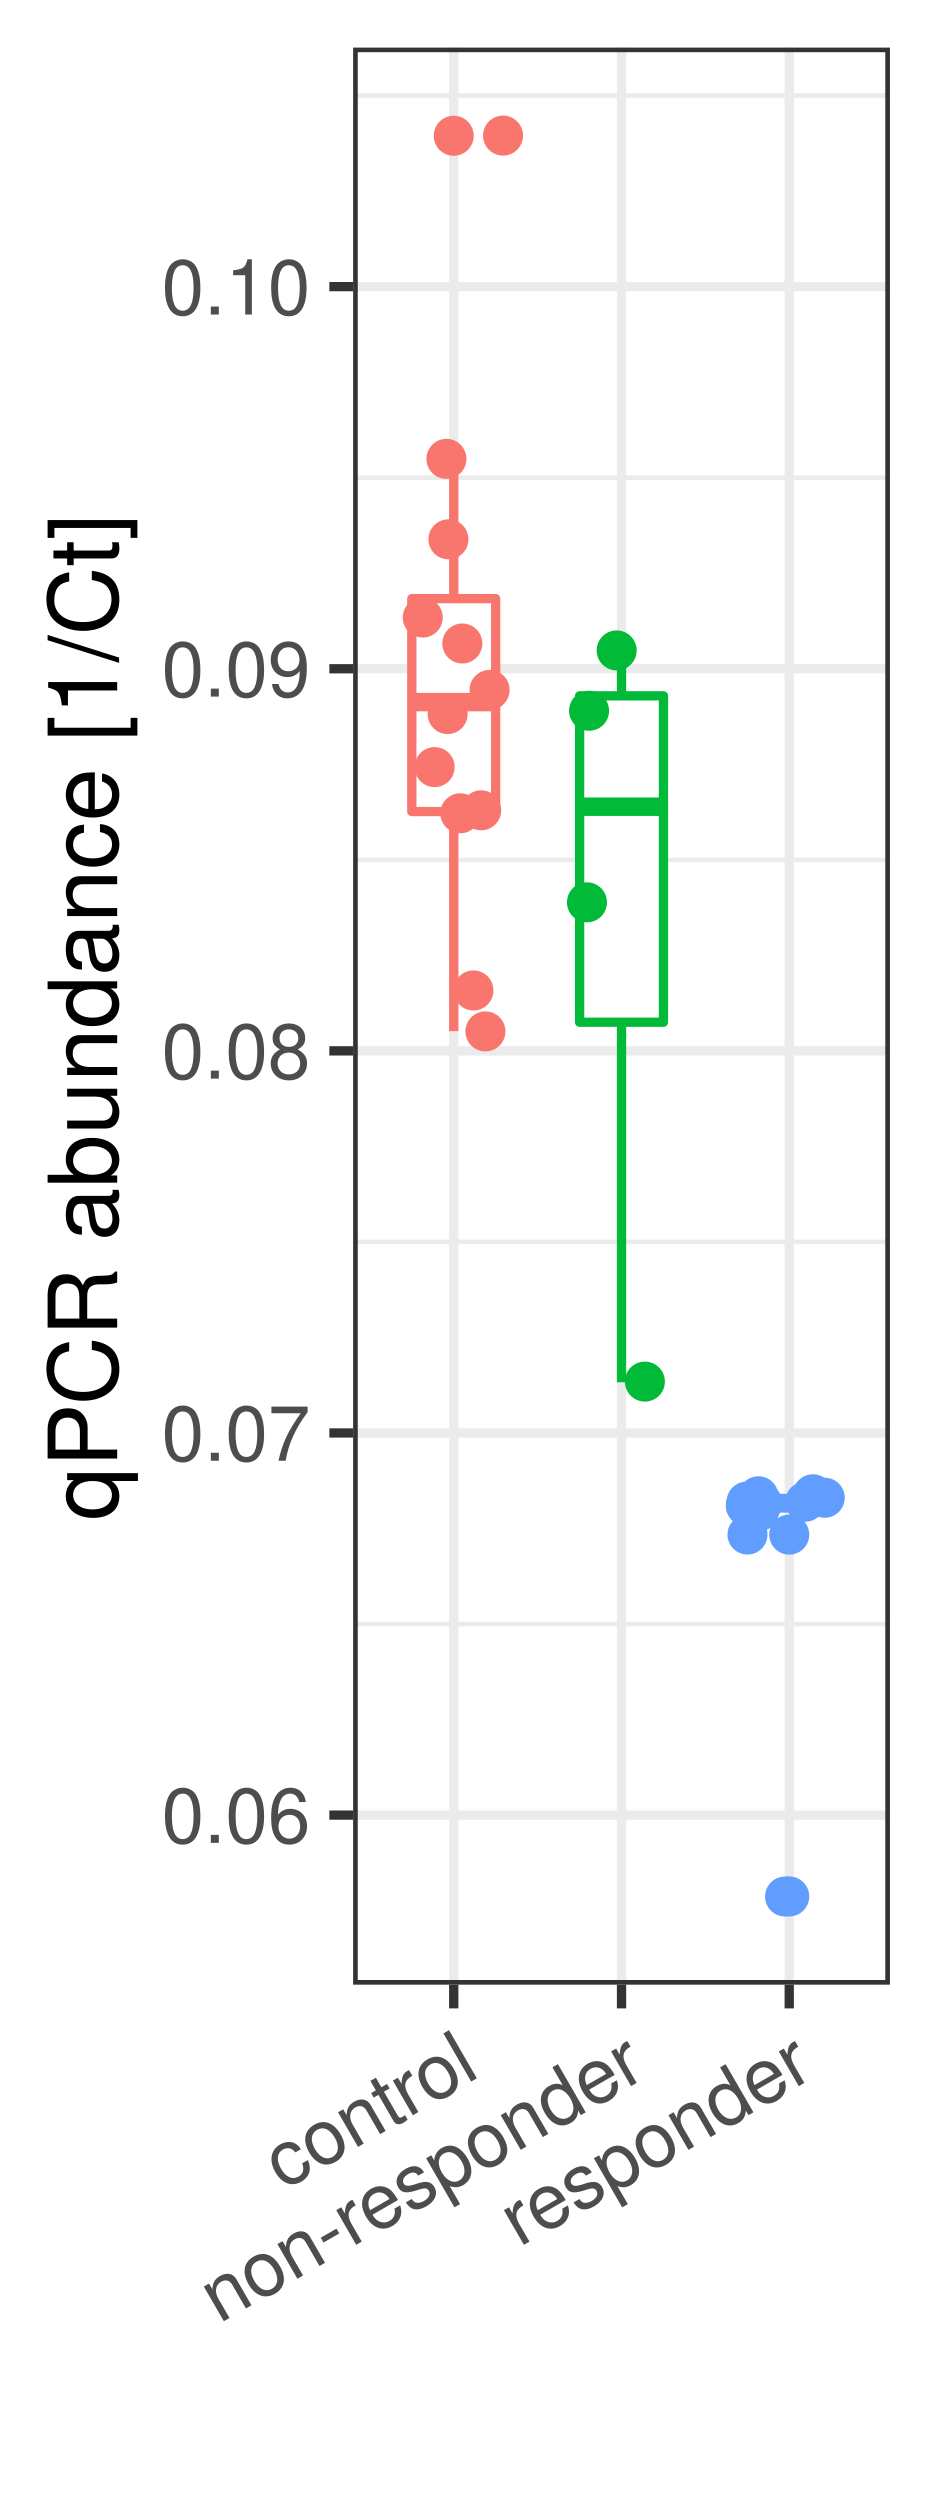
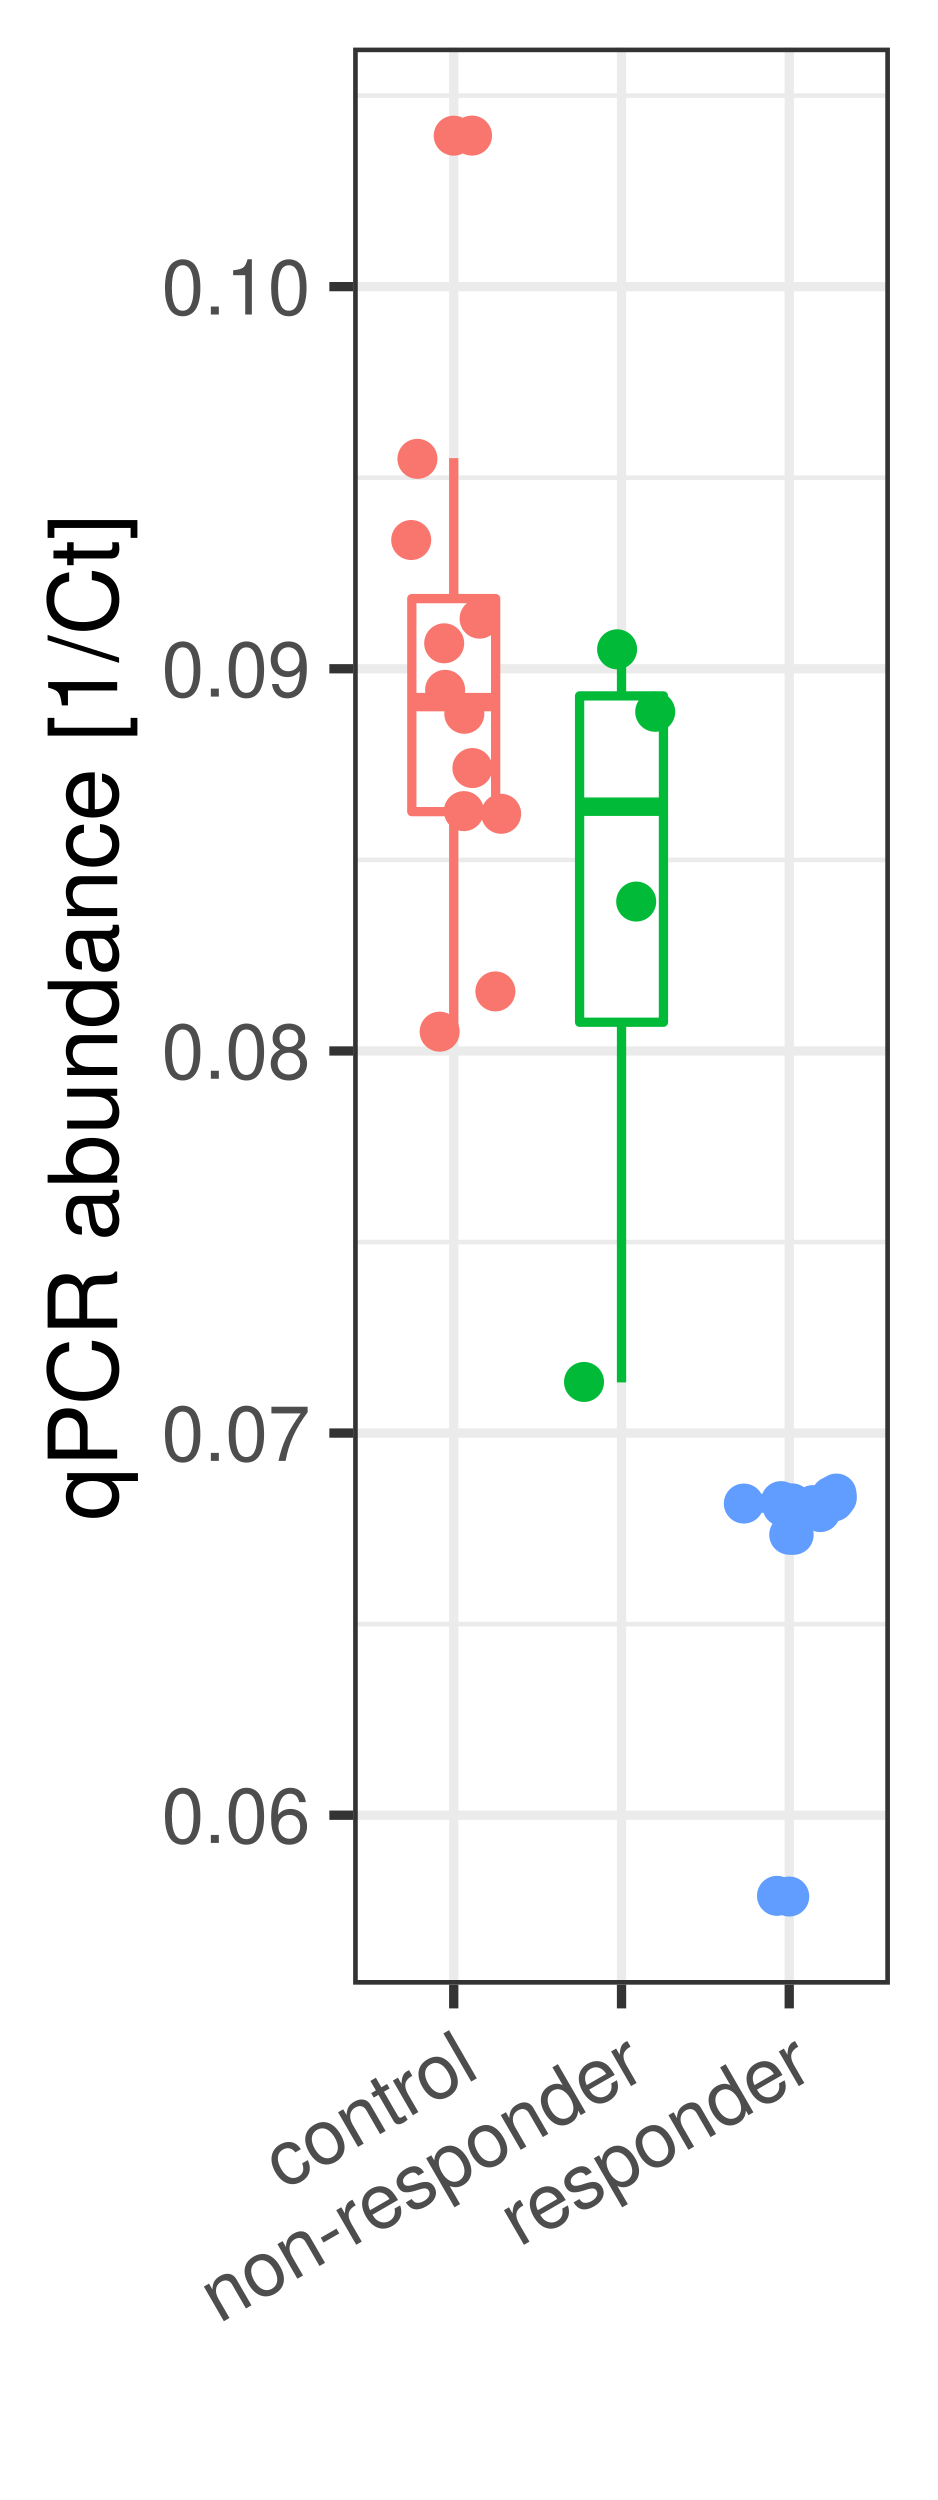
<svg xmlns="http://www.w3.org/2000/svg" viewBox="0 0 108.00 288.00">
  <defs>
    <style type="text/css">
    line, polyline, polygon, path, rect, circle {
      fill: none;
      stroke: #000000;
      stroke-linecap: round;
      stroke-linejoin: round;
      stroke-miterlimit: 10.00;
    }
  </style>
  </defs>
  <rect width="100%" height="100%" style="stroke: none; fill: #FFFFFF;" />
  <rect x="-0" y="0.00" width="108.00" height="288.00" style="stroke-width: 1.07; stroke: #FFFFFF; fill: #FFFFFF;" />
  <defs>
    <clipPath id="cpNDAuNjh8MTAyLjUyfDIyOC42M3w1LjQ4">
      <rect x="40.68" y="5.48" width="61.84" height="223.15" />
    </clipPath>
  </defs>
  <rect x="40.68" y="5.48" width="61.84" height="223.15" style="stroke-width: 1.07; stroke: none; fill: #FFFFFF;" clip-path="url(#cpNDAuNjh8MTAyLjUyfDIyOC42M3w1LjQ4)" />
-   <polyline points="40.68,187.09 102.52,187.09 " style="stroke-width: 0.53; stroke: #EBEBEB; stroke-linecap: butt;" clip-path="url(#cpNDAuNjh8MTAyLjUyfDIyOC42M3w1LjQ4)" />
-   <polyline points="40.68,143.07 102.52,143.07 " style="stroke-width: 0.53; stroke: #EBEBEB; stroke-linecap: butt;" clip-path="url(#cpNDAuNjh8MTAyLjUyfDIyOC42M3w1LjQ4)" />
-   <polyline points="40.68,99.05 102.52,99.05 " style="stroke-width: 0.53; stroke: #EBEBEB; stroke-linecap: butt;" clip-path="url(#cpNDAuNjh8MTAyLjUyfDIyOC42M3w1LjQ4)" />
+   <polyline points="40.68,187.10 102.52,187.10 " style="stroke-width: 0.53; stroke: #EBEBEB; stroke-linecap: butt;" clip-path="url(#cpNDAuNjh8MTAyLjUyfDIyOC42M3w1LjQ4)" />
+   <polyline points="40.68,143.08 102.52,143.08 " style="stroke-width: 0.53; stroke: #EBEBEB; stroke-linecap: butt;" clip-path="url(#cpNDAuNjh8MTAyLjUyfDIyOC42M3w1LjQ4)" />
+   <polyline points="40.68,99.06 102.52,99.06 " style="stroke-width: 0.53; stroke: #EBEBEB; stroke-linecap: butt;" clip-path="url(#cpNDAuNjh8MTAyLjUyfDIyOC42M3w1LjQ4)" />
  <polyline points="40.68,55.03 102.52,55.03 " style="stroke-width: 0.53; stroke: #EBEBEB; stroke-linecap: butt;" clip-path="url(#cpNDAuNjh8MTAyLjUyfDIyOC42M3w1LjQ4)" />
  <polyline points="40.68,11.01 102.52,11.01 " style="stroke-width: 0.53; stroke: #EBEBEB; stroke-linecap: butt;" clip-path="url(#cpNDAuNjh8MTAyLjUyfDIyOC42M3w1LjQ4)" />
-   <polyline points="40.68,209.10 102.52,209.10 " style="stroke-width: 1.07; stroke: #EBEBEB; stroke-linecap: butt;" clip-path="url(#cpNDAuNjh8MTAyLjUyfDIyOC42M3w1LjQ4)" />
-   <polyline points="40.68,165.08 102.52,165.08 " style="stroke-width: 1.07; stroke: #EBEBEB; stroke-linecap: butt;" clip-path="url(#cpNDAuNjh8MTAyLjUyfDIyOC42M3w1LjQ4)" />
-   <polyline points="40.68,121.06 102.52,121.06 " style="stroke-width: 1.07; stroke: #EBEBEB; stroke-linecap: butt;" clip-path="url(#cpNDAuNjh8MTAyLjUyfDIyOC42M3w1LjQ4)" />
+   <polyline points="40.68,209.11 102.52,209.11 " style="stroke-width: 1.07; stroke: #EBEBEB; stroke-linecap: butt;" clip-path="url(#cpNDAuNjh8MTAyLjUyfDIyOC42M3w1LjQ4)" />
+   <polyline points="40.68,165.09 102.52,165.09 " style="stroke-width: 1.07; stroke: #EBEBEB; stroke-linecap: butt;" clip-path="url(#cpNDAuNjh8MTAyLjUyfDIyOC42M3w1LjQ4)" />
+   <polyline points="40.68,121.07 102.52,121.07 " style="stroke-width: 1.07; stroke: #EBEBEB; stroke-linecap: butt;" clip-path="url(#cpNDAuNjh8MTAyLjUyfDIyOC42M3w1LjQ4)" />
  <polyline points="40.68,77.04 102.52,77.04 " style="stroke-width: 1.07; stroke: #EBEBEB; stroke-linecap: butt;" clip-path="url(#cpNDAuNjh8MTAyLjUyfDIyOC42M3w1LjQ4)" />
  <polyline points="40.68,33.02 102.52,33.02 " style="stroke-width: 1.07; stroke: #EBEBEB; stroke-linecap: butt;" clip-path="url(#cpNDAuNjh8MTAyLjUyfDIyOC42M3w1LjQ4)" />
  <polyline points="52.27,228.63 52.27,5.48 " style="stroke-width: 1.07; stroke: #EBEBEB; stroke-linecap: butt;" clip-path="url(#cpNDAuNjh8MTAyLjUyfDIyOC42M3w1LjQ4)" />
  <polyline points="71.60,228.63 71.60,5.48 " style="stroke-width: 1.07; stroke: #EBEBEB; stroke-linecap: butt;" clip-path="url(#cpNDAuNjh8MTAyLjUyfDIyOC42M3w1LjQ4)" />
  <polyline points="90.92,228.63 90.92,5.48 " style="stroke-width: 1.07; stroke: #EBEBEB; stroke-linecap: butt;" clip-path="url(#cpNDAuNjh8MTAyLjUyfDIyOC42M3w1LjQ4)" />
-   <circle cx="52.27" cy="15.64" r="1.95" style="stroke-width: 0.71; stroke: #F8766D; fill: #F8766D;" clip-path="url(#cpNDAuNjh8MTAyLjUyfDIyOC42M3w1LjQ4)" />
+   <circle cx="52.27" cy="15.63" r="1.95" style="stroke-width: 0.71; stroke: #F8766D; fill: #F8766D;" clip-path="url(#cpNDAuNjh8MTAyLjUyfDIyOC42M3w1LjQ4)" />
  <line x1="52.27" y1="68.96" x2="52.27" y2="52.78" style="stroke-width: 1.07; stroke: #F8766D; stroke-linecap: butt;" clip-path="url(#cpNDAuNjh8MTAyLjUyfDIyOC42M3w1LjQ4)" />
-   <line x1="52.27" y1="93.49" x2="52.27" y2="118.79" style="stroke-width: 1.07; stroke: #F8766D; stroke-linecap: butt;" clip-path="url(#cpNDAuNjh8MTAyLjUyfDIyOC42M3w1LjQ4)" />
-   <polygon points="47.44,68.96 47.44,93.49 57.10,93.49 57.10,68.96 47.44,68.96 " style="stroke-width: 1.07; stroke: #F8766D; fill: #FFFFFF;" clip-path="url(#cpNDAuNjh8MTAyLjUyfDIyOC42M3w1LjQ4)" />
+   <line x1="52.27" y1="93.50" x2="52.27" y2="118.80" style="stroke-width: 1.07; stroke: #F8766D; stroke-linecap: butt;" clip-path="url(#cpNDAuNjh8MTAyLjUyfDIyOC42M3w1LjQ4)" />
+   <polygon points="47.44,68.96 47.44,93.50 57.10,93.50 57.10,68.96 47.44,68.96 " style="stroke-width: 1.07; stroke: #F8766D; fill: #FFFFFF;" clip-path="url(#cpNDAuNjh8MTAyLjUyfDIyOC42M3w1LjQ4)" />
  <line x1="47.44" y1="80.88" x2="57.10" y2="80.88" style="stroke-width: 2.13; stroke: #F8766D; stroke-linecap: butt;" clip-path="url(#cpNDAuNjh8MTAyLjUyfDIyOC42M3w1LjQ4)" />
-   <line x1="71.60" y1="80.16" x2="71.60" y2="74.85" style="stroke-width: 1.07; stroke: #00BA38; stroke-linecap: butt;" clip-path="url(#cpNDAuNjh8MTAyLjUyfDIyOC42M3w1LjQ4)" />
-   <line x1="71.60" y1="117.76" x2="71.60" y2="159.24" style="stroke-width: 1.07; stroke: #00BA38; stroke-linecap: butt;" clip-path="url(#cpNDAuNjh8MTAyLjUyfDIyOC42M3w1LjQ4)" />
-   <polygon points="66.77,80.16 66.77,117.76 76.43,117.76 76.43,80.16 66.77,80.16 " style="stroke-width: 1.07; stroke: #00BA38; fill: #FFFFFF;" clip-path="url(#cpNDAuNjh8MTAyLjUyfDIyOC42M3w1LjQ4)" />
+   <line x1="71.60" y1="80.17" x2="71.60" y2="74.85" style="stroke-width: 1.07; stroke: #00BA38; stroke-linecap: butt;" clip-path="url(#cpNDAuNjh8MTAyLjUyfDIyOC42M3w1LjQ4)" />
+   <line x1="71.60" y1="117.76" x2="71.60" y2="159.25" style="stroke-width: 1.07; stroke: #00BA38; stroke-linecap: butt;" clip-path="url(#cpNDAuNjh8MTAyLjUyfDIyOC42M3w1LjQ4)" />
+   <polygon points="66.77,80.17 66.77,117.76 76.43,117.76 76.43,80.17 66.77,80.17 " style="stroke-width: 1.07; stroke: #00BA38; fill: #FFFFFF;" clip-path="url(#cpNDAuNjh8MTAyLjUyfDIyOC42M3w1LjQ4)" />
  <line x1="66.77" y1="92.93" x2="76.43" y2="92.93" style="stroke-width: 2.13; stroke: #00BA38; stroke-linecap: butt;" clip-path="url(#cpNDAuNjh8MTAyLjUyfDIyOC42M3w1LjQ4)" />
-   <circle cx="90.92" cy="176.79" r="1.95" style="stroke-width: 0.71; stroke: #619CFF; fill: #619CFF;" clip-path="url(#cpNDAuNjh8MTAyLjUyfDIyOC42M3w1LjQ4)" />
-   <circle cx="90.92" cy="218.47" r="1.95" style="stroke-width: 0.71; stroke: #619CFF; fill: #619CFF;" clip-path="url(#cpNDAuNjh8MTAyLjUyfDIyOC42M3w1LjQ4)" />
-   <line x1="90.92" y1="172.84" x2="90.92" y2="172.13" style="stroke-width: 1.07; stroke: #619CFF; stroke-linecap: butt;" clip-path="url(#cpNDAuNjh8MTAyLjUyfDIyOC42M3w1LjQ4)" />
-   <line x1="90.92" y1="173.71" x2="90.92" y2="174.17" style="stroke-width: 1.07; stroke: #619CFF; stroke-linecap: butt;" clip-path="url(#cpNDAuNjh8MTAyLjUyfDIyOC42M3w1LjQ4)" />
-   <polygon points="86.09,172.84 86.09,173.71 95.76,173.71 95.76,172.84 86.09,172.84 " style="stroke-width: 1.07; stroke: #619CFF; fill: #FFFFFF;" clip-path="url(#cpNDAuNjh8MTAyLjUyfDIyOC42M3w1LjQ4)" />
-   <line x1="86.09" y1="173.15" x2="95.76" y2="173.15" style="stroke-width: 2.13; stroke: #619CFF; stroke-linecap: butt;" clip-path="url(#cpNDAuNjh8MTAyLjUyfDIyOC42M3w1LjQ4)" />
-   <circle cx="86.11" cy="176.78" r="1.95" style="stroke-width: 0.71; stroke: #619CFF; fill: #619CFF;" clip-path="url(#cpNDAuNjh8MTAyLjUyfDIyOC42M3w1LjQ4)" />
-   <circle cx="85.94" cy="173.49" r="1.95" style="stroke-width: 0.71; stroke: #619CFF; fill: #619CFF;" clip-path="url(#cpNDAuNjh8MTAyLjUyfDIyOC42M3w1LjQ4)" />
-   <circle cx="92.76" cy="173.00" r="1.95" style="stroke-width: 0.71; stroke: #619CFF; fill: #619CFF;" clip-path="url(#cpNDAuNjh8MTAyLjUyfDIyOC42M3w1LjQ4)" />
-   <circle cx="74.29" cy="159.16" r="1.95" style="stroke-width: 0.71; stroke: #00BA38; fill: #00BA38;" clip-path="url(#cpNDAuNjh8MTAyLjUyfDIyOC42M3w1LjQ4)" />
-   <circle cx="67.62" cy="103.95" r="1.95" style="stroke-width: 0.71; stroke: #00BA38; fill: #00BA38;" clip-path="url(#cpNDAuNjh8MTAyLjUyfDIyOC42M3w1LjQ4)" />
-   <circle cx="93.65" cy="172.14" r="1.95" style="stroke-width: 0.71; stroke: #619CFF; fill: #619CFF;" clip-path="url(#cpNDAuNjh8MTAyLjUyfDIyOC42M3w1LjQ4)" />
-   <circle cx="87.45" cy="174.10" r="1.95" style="stroke-width: 0.71; stroke: #619CFF; fill: #619CFF;" clip-path="url(#cpNDAuNjh8MTAyLjUyfDIyOC42M3w1LjQ4)" />
-   <circle cx="87.54" cy="173.16" r="1.95" style="stroke-width: 0.71; stroke: #619CFF; fill: #619CFF;" clip-path="url(#cpNDAuNjh8MTAyLjUyfDIyOC42M3w1LjQ4)" />
-   <circle cx="54.54" cy="114.10" r="1.95" style="stroke-width: 0.71; stroke: #F8766D; fill: #F8766D;" clip-path="url(#cpNDAuNjh8MTAyLjUyfDIyOC42M3w1LjQ4)" />
-   <circle cx="56.40" cy="79.48" r="1.95" style="stroke-width: 0.71; stroke: #F8766D; fill: #F8766D;" clip-path="url(#cpNDAuNjh8MTAyLjUyfDIyOC42M3w1LjQ4)" />
-   <circle cx="51.43" cy="52.86" r="1.95" style="stroke-width: 0.71; stroke: #F8766D; fill: #F8766D;" clip-path="url(#cpNDAuNjh8MTAyLjUyfDIyOC42M3w1LjQ4)" />
-   <circle cx="51.57" cy="82.26" r="1.95" style="stroke-width: 0.71; stroke: #F8766D; fill: #F8766D;" clip-path="url(#cpNDAuNjh8MTAyLjUyfDIyOC42M3w1LjQ4)" />
-   <circle cx="57.95" cy="15.62" r="1.95" style="stroke-width: 0.71; stroke: #F8766D; fill: #F8766D;" clip-path="url(#cpNDAuNjh8MTAyLjUyfDIyOC42M3w1LjQ4)" />
-   <circle cx="53.03" cy="93.69" r="1.95" style="stroke-width: 0.71; stroke: #F8766D; fill: #F8766D;" clip-path="url(#cpNDAuNjh8MTAyLjUyfDIyOC42M3w1LjQ4)" />
-   <circle cx="90.44" cy="218.48" r="1.95" style="stroke-width: 0.71; stroke: #619CFF; fill: #619CFF;" clip-path="url(#cpNDAuNjh8MTAyLjUyfDIyOC42M3w1LjQ4)" />
-   <circle cx="95.01" cy="172.54" r="1.95" style="stroke-width: 0.71; stroke: #619CFF; fill: #619CFF;" clip-path="url(#cpNDAuNjh8MTAyLjUyfDIyOC42M3w1LjQ4)" />
-   <circle cx="85.92" cy="173.42" r="1.95" style="stroke-width: 0.71; stroke: #619CFF; fill: #619CFF;" clip-path="url(#cpNDAuNjh8MTAyLjUyfDIyOC42M3w1LjQ4)" />
-   <circle cx="87.83" cy="173.17" r="1.95" style="stroke-width: 0.71; stroke: #619CFF; fill: #619CFF;" clip-path="url(#cpNDAuNjh8MTAyLjUyfDIyOC42M3w1LjQ4)" />
-   <circle cx="87.37" cy="172.37" r="1.95" style="stroke-width: 0.71; stroke: #619CFF; fill: #619CFF;" clip-path="url(#cpNDAuNjh8MTAyLjUyfDIyOC42M3w1LjQ4)" />
-   <circle cx="67.86" cy="81.88" r="1.95" style="stroke-width: 0.71; stroke: #00BA38; fill: #00BA38;" clip-path="url(#cpNDAuNjh8MTAyLjUyfDIyOC42M3w1LjQ4)" />
-   <circle cx="71.04" cy="74.93" r="1.95" style="stroke-width: 0.71; stroke: #00BA38; fill: #00BA38;" clip-path="url(#cpNDAuNjh8MTAyLjUyfDIyOC42M3w1LjQ4)" />
-   <circle cx="86.02" cy="172.98" r="1.95" style="stroke-width: 0.71; stroke: #619CFF; fill: #619CFF;" clip-path="url(#cpNDAuNjh8MTAyLjUyfDIyOC42M3w1LjQ4)" />
-   <circle cx="50.07" cy="88.37" r="1.95" style="stroke-width: 0.71; stroke: #F8766D; fill: #F8766D;" clip-path="url(#cpNDAuNjh8MTAyLjUyfDIyOC42M3w1LjQ4)" />
-   <circle cx="55.43" cy="93.35" r="1.95" style="stroke-width: 0.71; stroke: #F8766D; fill: #F8766D;" clip-path="url(#cpNDAuNjh8MTAyLjUyfDIyOC42M3w1LjQ4)" />
-   <circle cx="53.26" cy="74.13" r="1.95" style="stroke-width: 0.71; stroke: #F8766D; fill: #F8766D;" clip-path="url(#cpNDAuNjh8MTAyLjUyfDIyOC42M3w1LjQ4)" />
-   <circle cx="55.92" cy="118.82" r="1.95" style="stroke-width: 0.71; stroke: #F8766D; fill: #F8766D;" clip-path="url(#cpNDAuNjh8MTAyLjUyfDIyOC42M3w1LjQ4)" />
-   <circle cx="51.66" cy="62.13" r="1.95" style="stroke-width: 0.71; stroke: #F8766D; fill: #F8766D;" clip-path="url(#cpNDAuNjh8MTAyLjUyfDIyOC42M3w1LjQ4)" />
-   <circle cx="48.70" cy="71.14" r="1.95" style="stroke-width: 0.71; stroke: #F8766D; fill: #F8766D;" clip-path="url(#cpNDAuNjh8MTAyLjUyfDIyOC42M3w1LjQ4)" />
+   <circle cx="90.92" cy="176.80" r="1.95" style="stroke-width: 0.71; stroke: #619CFF; fill: #619CFF;" clip-path="url(#cpNDAuNjh8MTAyLjUyfDIyOC42M3w1LjQ4)" />
+   <circle cx="90.92" cy="218.48" r="1.95" style="stroke-width: 0.71; stroke: #619CFF; fill: #619CFF;" clip-path="url(#cpNDAuNjh8MTAyLjUyfDIyOC42M3w1LjQ4)" />
+   <line x1="90.92" y1="172.85" x2="90.92" y2="172.13" style="stroke-width: 1.07; stroke: #619CFF; stroke-linecap: butt;" clip-path="url(#cpNDAuNjh8MTAyLjUyfDIyOC42M3w1LjQ4)" />
+   <line x1="90.92" y1="173.72" x2="90.92" y2="174.18" style="stroke-width: 1.07; stroke: #619CFF; stroke-linecap: butt;" clip-path="url(#cpNDAuNjh8MTAyLjUyfDIyOC42M3w1LjQ4)" />
+   <polygon points="86.09,172.85 86.09,173.72 95.76,173.72 95.76,172.85 86.09,172.85 " style="stroke-width: 1.07; stroke: #619CFF; fill: #FFFFFF;" clip-path="url(#cpNDAuNjh8MTAyLjUyfDIyOC42M3w1LjQ4)" />
+   <line x1="86.09" y1="173.16" x2="95.76" y2="173.16" style="stroke-width: 2.13; stroke: #619CFF; stroke-linecap: butt;" clip-path="url(#cpNDAuNjh8MTAyLjUyfDIyOC42M3w1LjQ4)" />
+   <circle cx="91.43" cy="176.81" r="1.95" style="stroke-width: 0.71; stroke: #619CFF; fill: #619CFF;" clip-path="url(#cpNDAuNjh8MTAyLjUyfDIyOC42M3w1LjQ4)" />
+   <circle cx="90.15" cy="173.54" r="1.95" style="stroke-width: 0.71; stroke: #619CFF; fill: #619CFF;" clip-path="url(#cpNDAuNjh8MTAyLjUyfDIyOC42M3w1LjQ4)" />
+   <circle cx="89.97" cy="172.93" r="1.95" style="stroke-width: 0.71; stroke: #619CFF; fill: #619CFF;" clip-path="url(#cpNDAuNjh8MTAyLjUyfDIyOC42M3w1LjQ4)" />
+   <circle cx="67.28" cy="159.20" r="1.95" style="stroke-width: 0.71; stroke: #00BA38; fill: #00BA38;" clip-path="url(#cpNDAuNjh8MTAyLjUyfDIyOC42M3w1LjQ4)" />
+   <circle cx="73.29" cy="103.86" r="1.95" style="stroke-width: 0.71; stroke: #00BA38; fill: #00BA38;" clip-path="url(#cpNDAuNjh8MTAyLjUyfDIyOC42M3w1LjQ4)" />
+   <circle cx="96.36" cy="172.06" r="1.95" style="stroke-width: 0.71; stroke: #619CFF; fill: #619CFF;" clip-path="url(#cpNDAuNjh8MTAyLjUyfDIyOC42M3w1LjQ4)" />
+   <circle cx="94.50" cy="174.19" r="1.95" style="stroke-width: 0.71; stroke: #619CFF; fill: #619CFF;" clip-path="url(#cpNDAuNjh8MTAyLjUyfDIyOC42M3w1LjQ4)" />
+   <circle cx="91.25" cy="173.19" r="1.95" style="stroke-width: 0.71; stroke: #619CFF; fill: #619CFF;" clip-path="url(#cpNDAuNjh8MTAyLjUyfDIyOC42M3w1LjQ4)" />
+   <circle cx="57.07" cy="114.21" r="1.95" style="stroke-width: 0.71; stroke: #F8766D; fill: #F8766D;" clip-path="url(#cpNDAuNjh8MTAyLjUyfDIyOC42M3w1LjQ4)" />
+   <circle cx="51.28" cy="79.47" r="1.95" style="stroke-width: 0.71; stroke: #F8766D; fill: #F8766D;" clip-path="url(#cpNDAuNjh8MTAyLjUyfDIyOC42M3w1LjQ4)" />
+   <circle cx="48.09" cy="52.86" r="1.95" style="stroke-width: 0.71; stroke: #F8766D; fill: #F8766D;" clip-path="url(#cpNDAuNjh8MTAyLjUyfDIyOC42M3w1LjQ4)" />
+   <circle cx="53.49" cy="82.23" r="1.95" style="stroke-width: 0.71; stroke: #F8766D; fill: #F8766D;" clip-path="url(#cpNDAuNjh8MTAyLjUyfDIyOC42M3w1LjQ4)" />
+   <circle cx="54.38" cy="15.62" r="1.95" style="stroke-width: 0.71; stroke: #F8766D; fill: #F8766D;" clip-path="url(#cpNDAuNjh8MTAyLjUyfDIyOC42M3w1LjQ4)" />
+   <circle cx="57.73" cy="93.75" r="1.95" style="stroke-width: 0.71; stroke: #F8766D; fill: #F8766D;" clip-path="url(#cpNDAuNjh8MTAyLjUyfDIyOC42M3w1LjQ4)" />
+   <circle cx="89.51" cy="218.40" r="1.95" style="stroke-width: 0.71; stroke: #619CFF; fill: #619CFF;" clip-path="url(#cpNDAuNjh8MTAyLjUyfDIyOC42M3w1LjQ4)" />
+   <circle cx="96.40" cy="172.54" r="1.95" style="stroke-width: 0.71; stroke: #619CFF; fill: #619CFF;" clip-path="url(#cpNDAuNjh8MTAyLjUyfDIyOC42M3w1LjQ4)" />
+   <circle cx="93.65" cy="173.39" r="1.95" style="stroke-width: 0.71; stroke: #619CFF; fill: #619CFF;" clip-path="url(#cpNDAuNjh8MTAyLjUyfDIyOC42M3w1LjQ4)" />
+   <circle cx="85.69" cy="173.21" r="1.95" style="stroke-width: 0.71; stroke: #619CFF; fill: #619CFF;" clip-path="url(#cpNDAuNjh8MTAyLjUyfDIyOC42M3w1LjQ4)" />
+   <circle cx="95.75" cy="172.39" r="1.95" style="stroke-width: 0.71; stroke: #619CFF; fill: #619CFF;" clip-path="url(#cpNDAuNjh8MTAyLjUyfDIyOC42M3w1LjQ4)" />
+   <circle cx="75.48" cy="82.00" r="1.95" style="stroke-width: 0.71; stroke: #00BA38; fill: #00BA38;" clip-path="url(#cpNDAuNjh8MTAyLjUyfDIyOC42M3w1LjQ4)" />
+   <circle cx="71.09" cy="74.80" r="1.95" style="stroke-width: 0.71; stroke: #00BA38; fill: #00BA38;" clip-path="url(#cpNDAuNjh8MTAyLjUyfDIyOC42M3w1LjQ4)" />
+   <circle cx="96.08" cy="172.96" r="1.95" style="stroke-width: 0.71; stroke: #619CFF; fill: #619CFF;" clip-path="url(#cpNDAuNjh8MTAyLjUyfDIyOC42M3w1LjQ4)" />
+   <circle cx="54.42" cy="88.48" r="1.95" style="stroke-width: 0.71; stroke: #F8766D; fill: #F8766D;" clip-path="url(#cpNDAuNjh8MTAyLjUyfDIyOC42M3w1LjQ4)" />
+   <circle cx="53.44" cy="93.44" r="1.95" style="stroke-width: 0.71; stroke: #F8766D; fill: #F8766D;" clip-path="url(#cpNDAuNjh8MTAyLjUyfDIyOC42M3w1LjQ4)" />
+   <circle cx="51.17" cy="74.11" r="1.95" style="stroke-width: 0.71; stroke: #F8766D; fill: #F8766D;" clip-path="url(#cpNDAuNjh8MTAyLjUyfDIyOC42M3w1LjQ4)" />
+   <circle cx="50.65" cy="118.85" r="1.95" style="stroke-width: 0.71; stroke: #F8766D; fill: #F8766D;" clip-path="url(#cpNDAuNjh8MTAyLjUyfDIyOC42M3w1LjQ4)" />
+   <circle cx="47.37" cy="62.21" r="1.95" style="stroke-width: 0.71; stroke: #F8766D; fill: #F8766D;" clip-path="url(#cpNDAuNjh8MTAyLjUyfDIyOC42M3w1LjQ4)" />
+   <circle cx="55.25" cy="71.27" r="1.95" style="stroke-width: 0.71; stroke: #F8766D; fill: #F8766D;" clip-path="url(#cpNDAuNjh8MTAyLjUyfDIyOC42M3w1LjQ4)" />
  <rect x="40.68" y="5.48" width="61.84" height="223.15" style="stroke-width: 1.07; stroke: #333333;" clip-path="url(#cpNDAuNjh8MTAyLjUyfDIyOC42M3w1LjQ4)" />
  <defs>
    <clipPath id="cpMC4wMHwxMDguMDB8Mjg4LjAwfDAuMDA=">
      <rect x="0.00" y="0.00" width="108.00" height="288.00" />
    </clipPath>
  </defs>
  <g clip-path="url(#cpMC4wMHwxMDguMDB8Mjg4LjAwfDAuMDA=)">
-     <text x="18.63" y="212.30" style="font-size: 8.80px; fill: #4D4D4D; font-family: Nimbus Sans L;" textLength="17.12px" lengthAdjust="spacingAndGlyphs">0.06</text>
+     <text x="18.63" y="212.31" style="font-size: 8.80px; fill: #4D4D4D; font-family: Nimbus Sans L;" textLength="17.12px" lengthAdjust="spacingAndGlyphs">0.06</text>
  </g>
  <g clip-path="url(#cpMC4wMHwxMDguMDB8Mjg4LjAwfDAuMDA=)">
-     <text x="18.63" y="168.28" style="font-size: 8.80px; fill: #4D4D4D; font-family: Nimbus Sans L;" textLength="17.12px" lengthAdjust="spacingAndGlyphs">0.07</text>
+     <text x="18.63" y="168.29" style="font-size: 8.80px; fill: #4D4D4D; font-family: Nimbus Sans L;" textLength="17.12px" lengthAdjust="spacingAndGlyphs">0.07</text>
  </g>
  <g clip-path="url(#cpMC4wMHwxMDguMDB8Mjg4LjAwfDAuMDA=)">
-     <text x="18.63" y="124.26" style="font-size: 8.80px; fill: #4D4D4D; font-family: Nimbus Sans L;" textLength="17.12px" lengthAdjust="spacingAndGlyphs">0.08</text>
+     <text x="18.63" y="124.27" style="font-size: 8.80px; fill: #4D4D4D; font-family: Nimbus Sans L;" textLength="17.12px" lengthAdjust="spacingAndGlyphs">0.08</text>
  </g>
  <g clip-path="url(#cpMC4wMHwxMDguMDB8Mjg4LjAwfDAuMDA=)">
    <text x="18.63" y="80.25" style="font-size: 8.80px; fill: #4D4D4D; font-family: Nimbus Sans L;" textLength="17.12px" lengthAdjust="spacingAndGlyphs">0.09</text>
  </g>
  <g clip-path="url(#cpMC4wMHwxMDguMDB8Mjg4LjAwfDAuMDA=)">
    <text x="18.63" y="36.23" style="font-size: 8.80px; fill: #4D4D4D; font-family: Nimbus Sans L;" textLength="17.12px" lengthAdjust="spacingAndGlyphs">0.10</text>
  </g>
-   <polyline points="37.94,209.10 40.68,209.10 " style="stroke-width: 1.07; stroke: #333333; stroke-linecap: butt;" clip-path="url(#cpMC4wMHwxMDguMDB8Mjg4LjAwfDAuMDA=)" />
-   <polyline points="37.94,165.08 40.68,165.08 " style="stroke-width: 1.07; stroke: #333333; stroke-linecap: butt;" clip-path="url(#cpMC4wMHwxMDguMDB8Mjg4LjAwfDAuMDA=)" />
-   <polyline points="37.94,121.06 40.68,121.06 " style="stroke-width: 1.07; stroke: #333333; stroke-linecap: butt;" clip-path="url(#cpMC4wMHwxMDguMDB8Mjg4LjAwfDAuMDA=)" />
+   <polyline points="37.94,209.11 40.68,209.11 " style="stroke-width: 1.07; stroke: #333333; stroke-linecap: butt;" clip-path="url(#cpMC4wMHwxMDguMDB8Mjg4LjAwfDAuMDA=)" />
+   <polyline points="37.94,165.09 40.68,165.09 " style="stroke-width: 1.07; stroke: #333333; stroke-linecap: butt;" clip-path="url(#cpMC4wMHwxMDguMDB8Mjg4LjAwfDAuMDA=)" />
+   <polyline points="37.94,121.07 40.68,121.07 " style="stroke-width: 1.07; stroke: #333333; stroke-linecap: butt;" clip-path="url(#cpMC4wMHwxMDguMDB8Mjg4LjAwfDAuMDA=)" />
  <polyline points="37.94,77.04 40.68,77.04 " style="stroke-width: 1.07; stroke: #333333; stroke-linecap: butt;" clip-path="url(#cpMC4wMHwxMDguMDB8Mjg4LjAwfDAuMDA=)" />
  <polyline points="37.94,33.02 40.68,33.02 " style="stroke-width: 1.07; stroke: #333333; stroke-linecap: butt;" clip-path="url(#cpMC4wMHwxMDguMDB8Mjg4LjAwfDAuMDA=)" />
  <polyline points="52.27,231.37 52.27,228.63 " style="stroke-width: 1.07; stroke: #333333; stroke-linecap: butt;" clip-path="url(#cpMC4wMHwxMDguMDB8Mjg4LjAwfDAuMDA=)" />
  <polyline points="71.60,231.37 71.60,228.63 " style="stroke-width: 1.07; stroke: #333333; stroke-linecap: butt;" clip-path="url(#cpMC4wMHwxMDguMDB8Mjg4LjAwfDAuMDA=)" />
  <polyline points="90.92,231.37 90.92,228.63 " style="stroke-width: 1.07; stroke: #333333; stroke-linecap: butt;" clip-path="url(#cpMC4wMHwxMDguMDB8Mjg4LjAwfDAuMDA=)" />
  <g clip-path="url(#cpMC4wMHwxMDguMDB8Mjg4LjAwfDAuMDA=)">
    <text transform="translate(32.61,252.31) rotate(-30)" style="font-size: 8.80px; fill: #4D4D4D; font-family: Nimbus Sans L;" textLength="26.40px" lengthAdjust="spacingAndGlyphs">control</text>
  </g>
  <g clip-path="url(#cpMC4wMHwxMDguMDB8Mjg4LjAwfDAuMDA=)">
    <text transform="translate(25.26,267.71) rotate(-30)" style="font-size: 8.80px; fill: #4D4D4D; font-family: Nimbus Sans L;" textLength="57.21px" lengthAdjust="spacingAndGlyphs">non-responder</text>
  </g>
  <g clip-path="url(#cpMC4wMHwxMDguMDB8Mjg4LjAwfDAuMDA=)">
    <text transform="translate(59.83,258.91) rotate(-30)" style="font-size: 8.80px; fill: #4D4D4D; font-family: Nimbus Sans L;" textLength="39.60px" lengthAdjust="spacingAndGlyphs">responder</text>
  </g>
  <g clip-path="url(#cpMC4wMHwxMDguMDB8Mjg4LjAwfDAuMDA=)">
    <text transform="translate(13.50,175.14) rotate(-90)" style="font-size: 11.00px; font-family: Nimbus Sans L;" textLength="116.17px" lengthAdjust="spacingAndGlyphs">qPCR abundance [1/Ct]</text>
  </g>
</svg>
